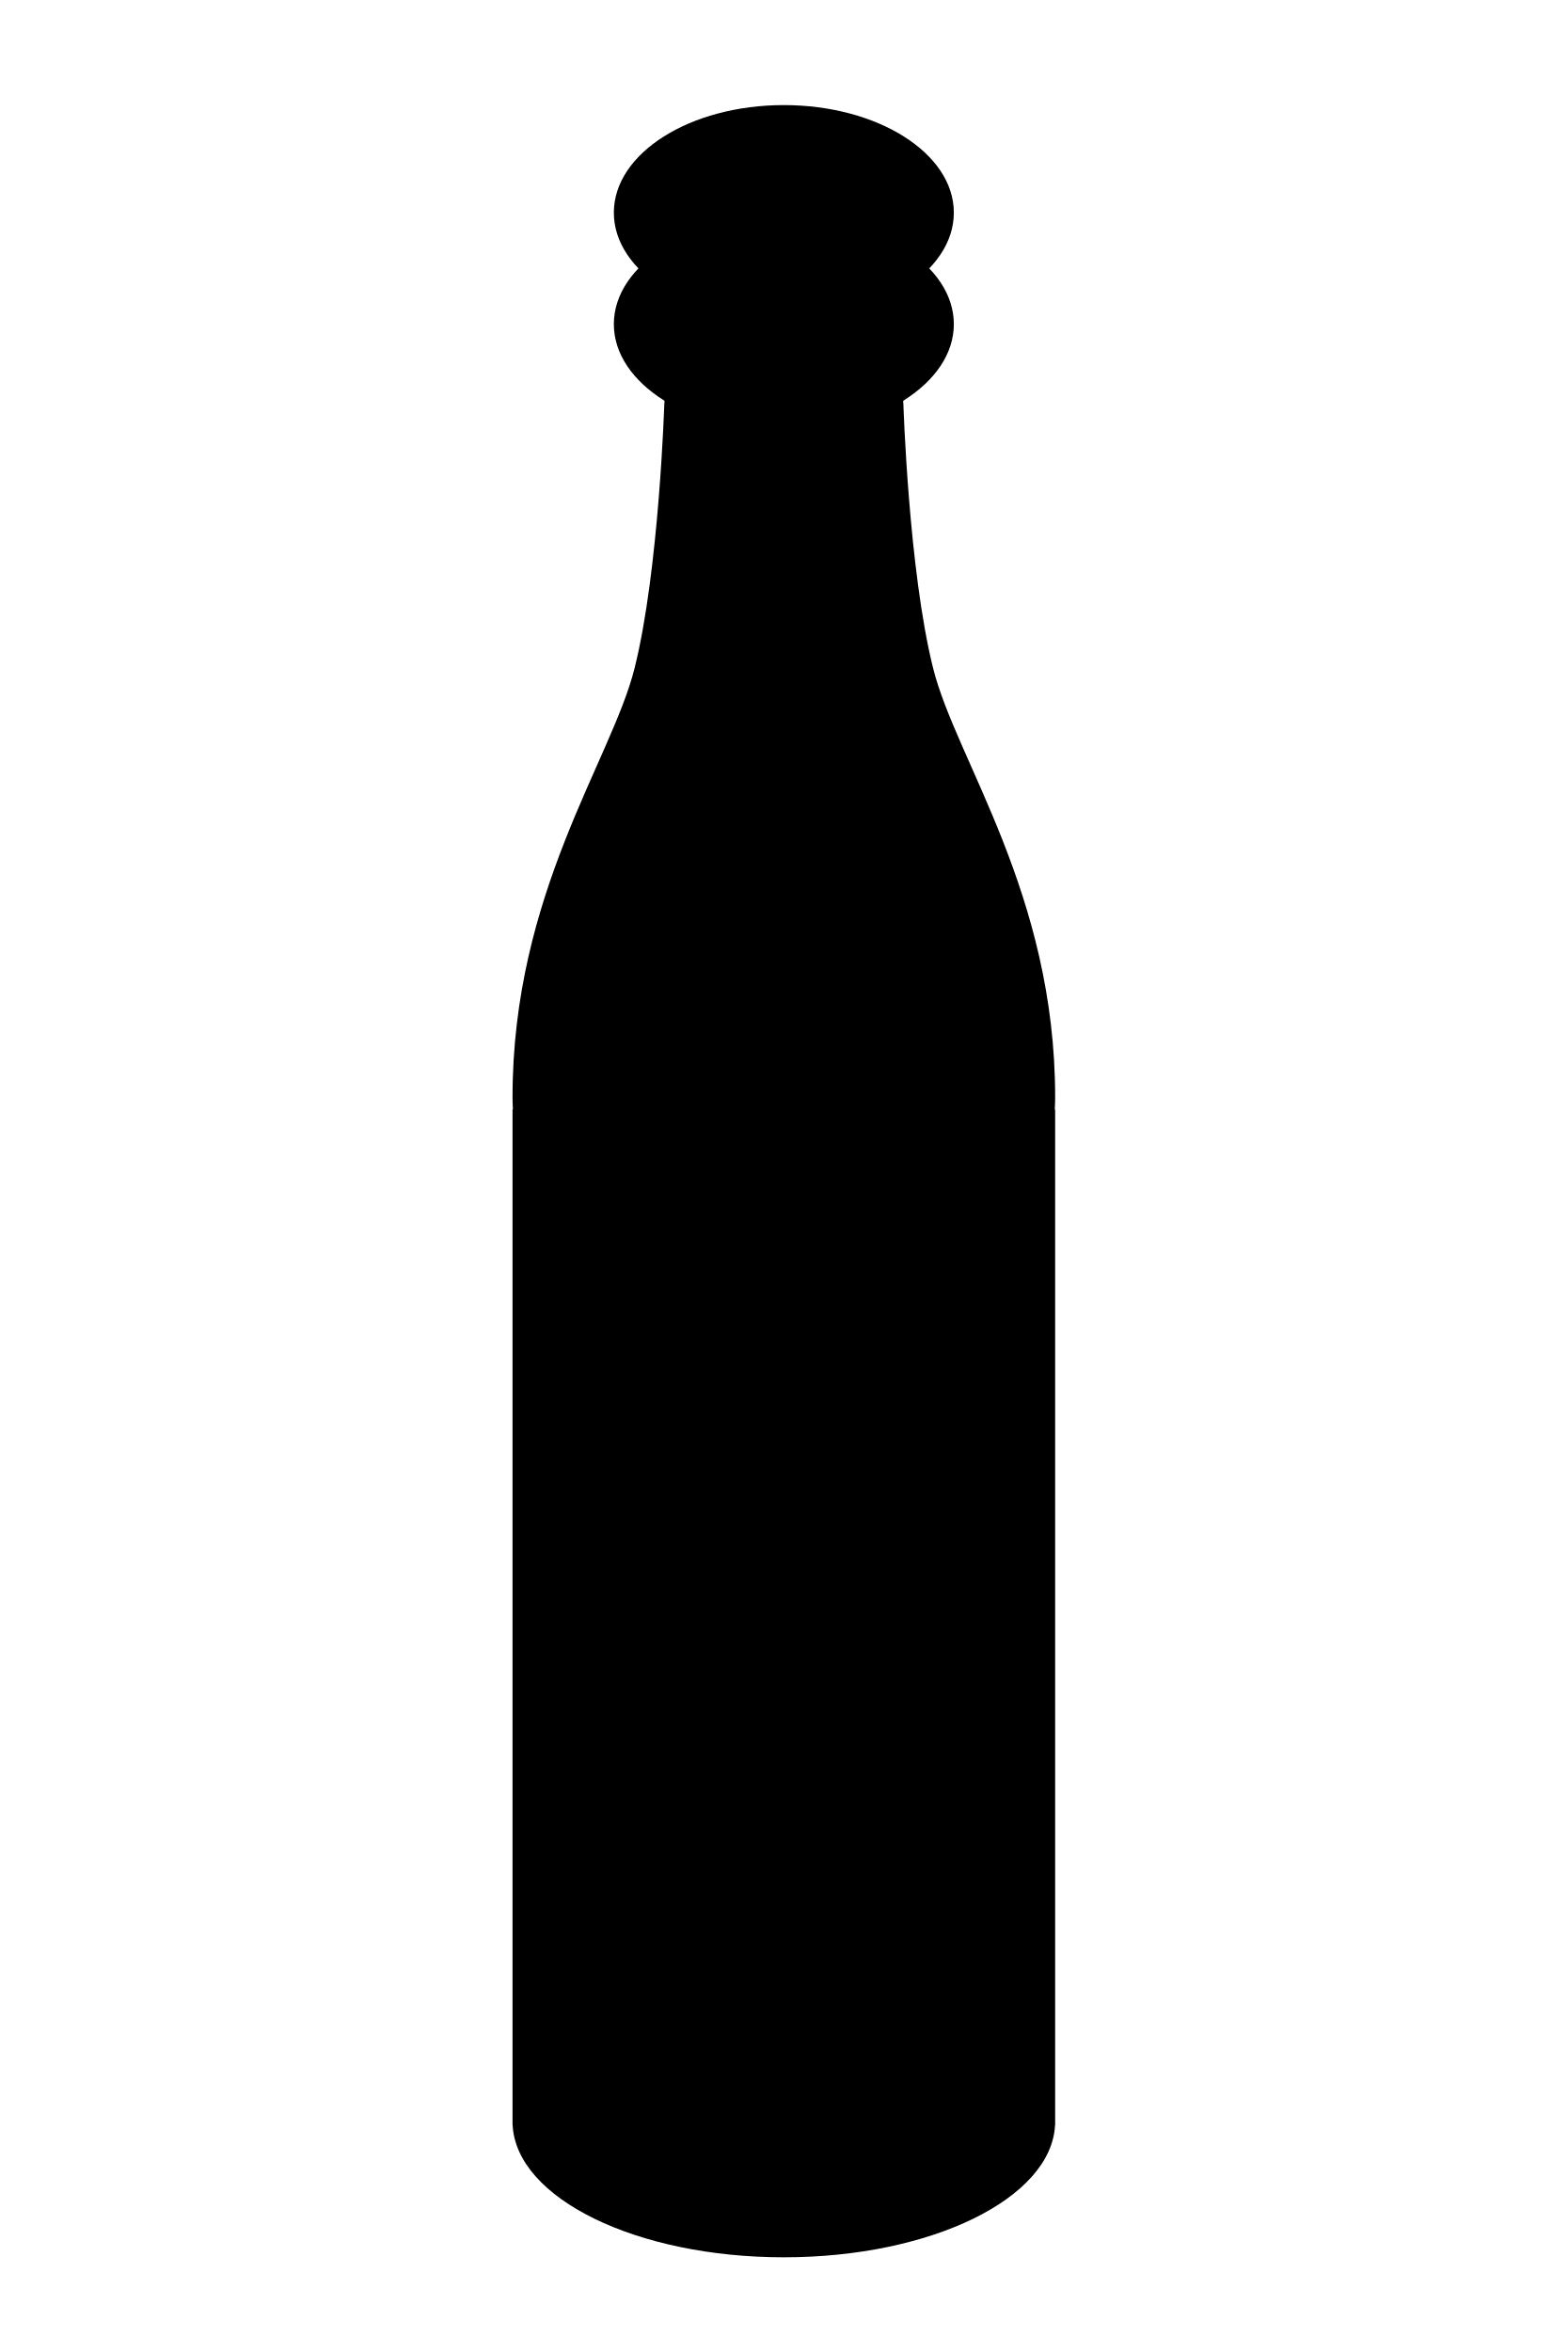
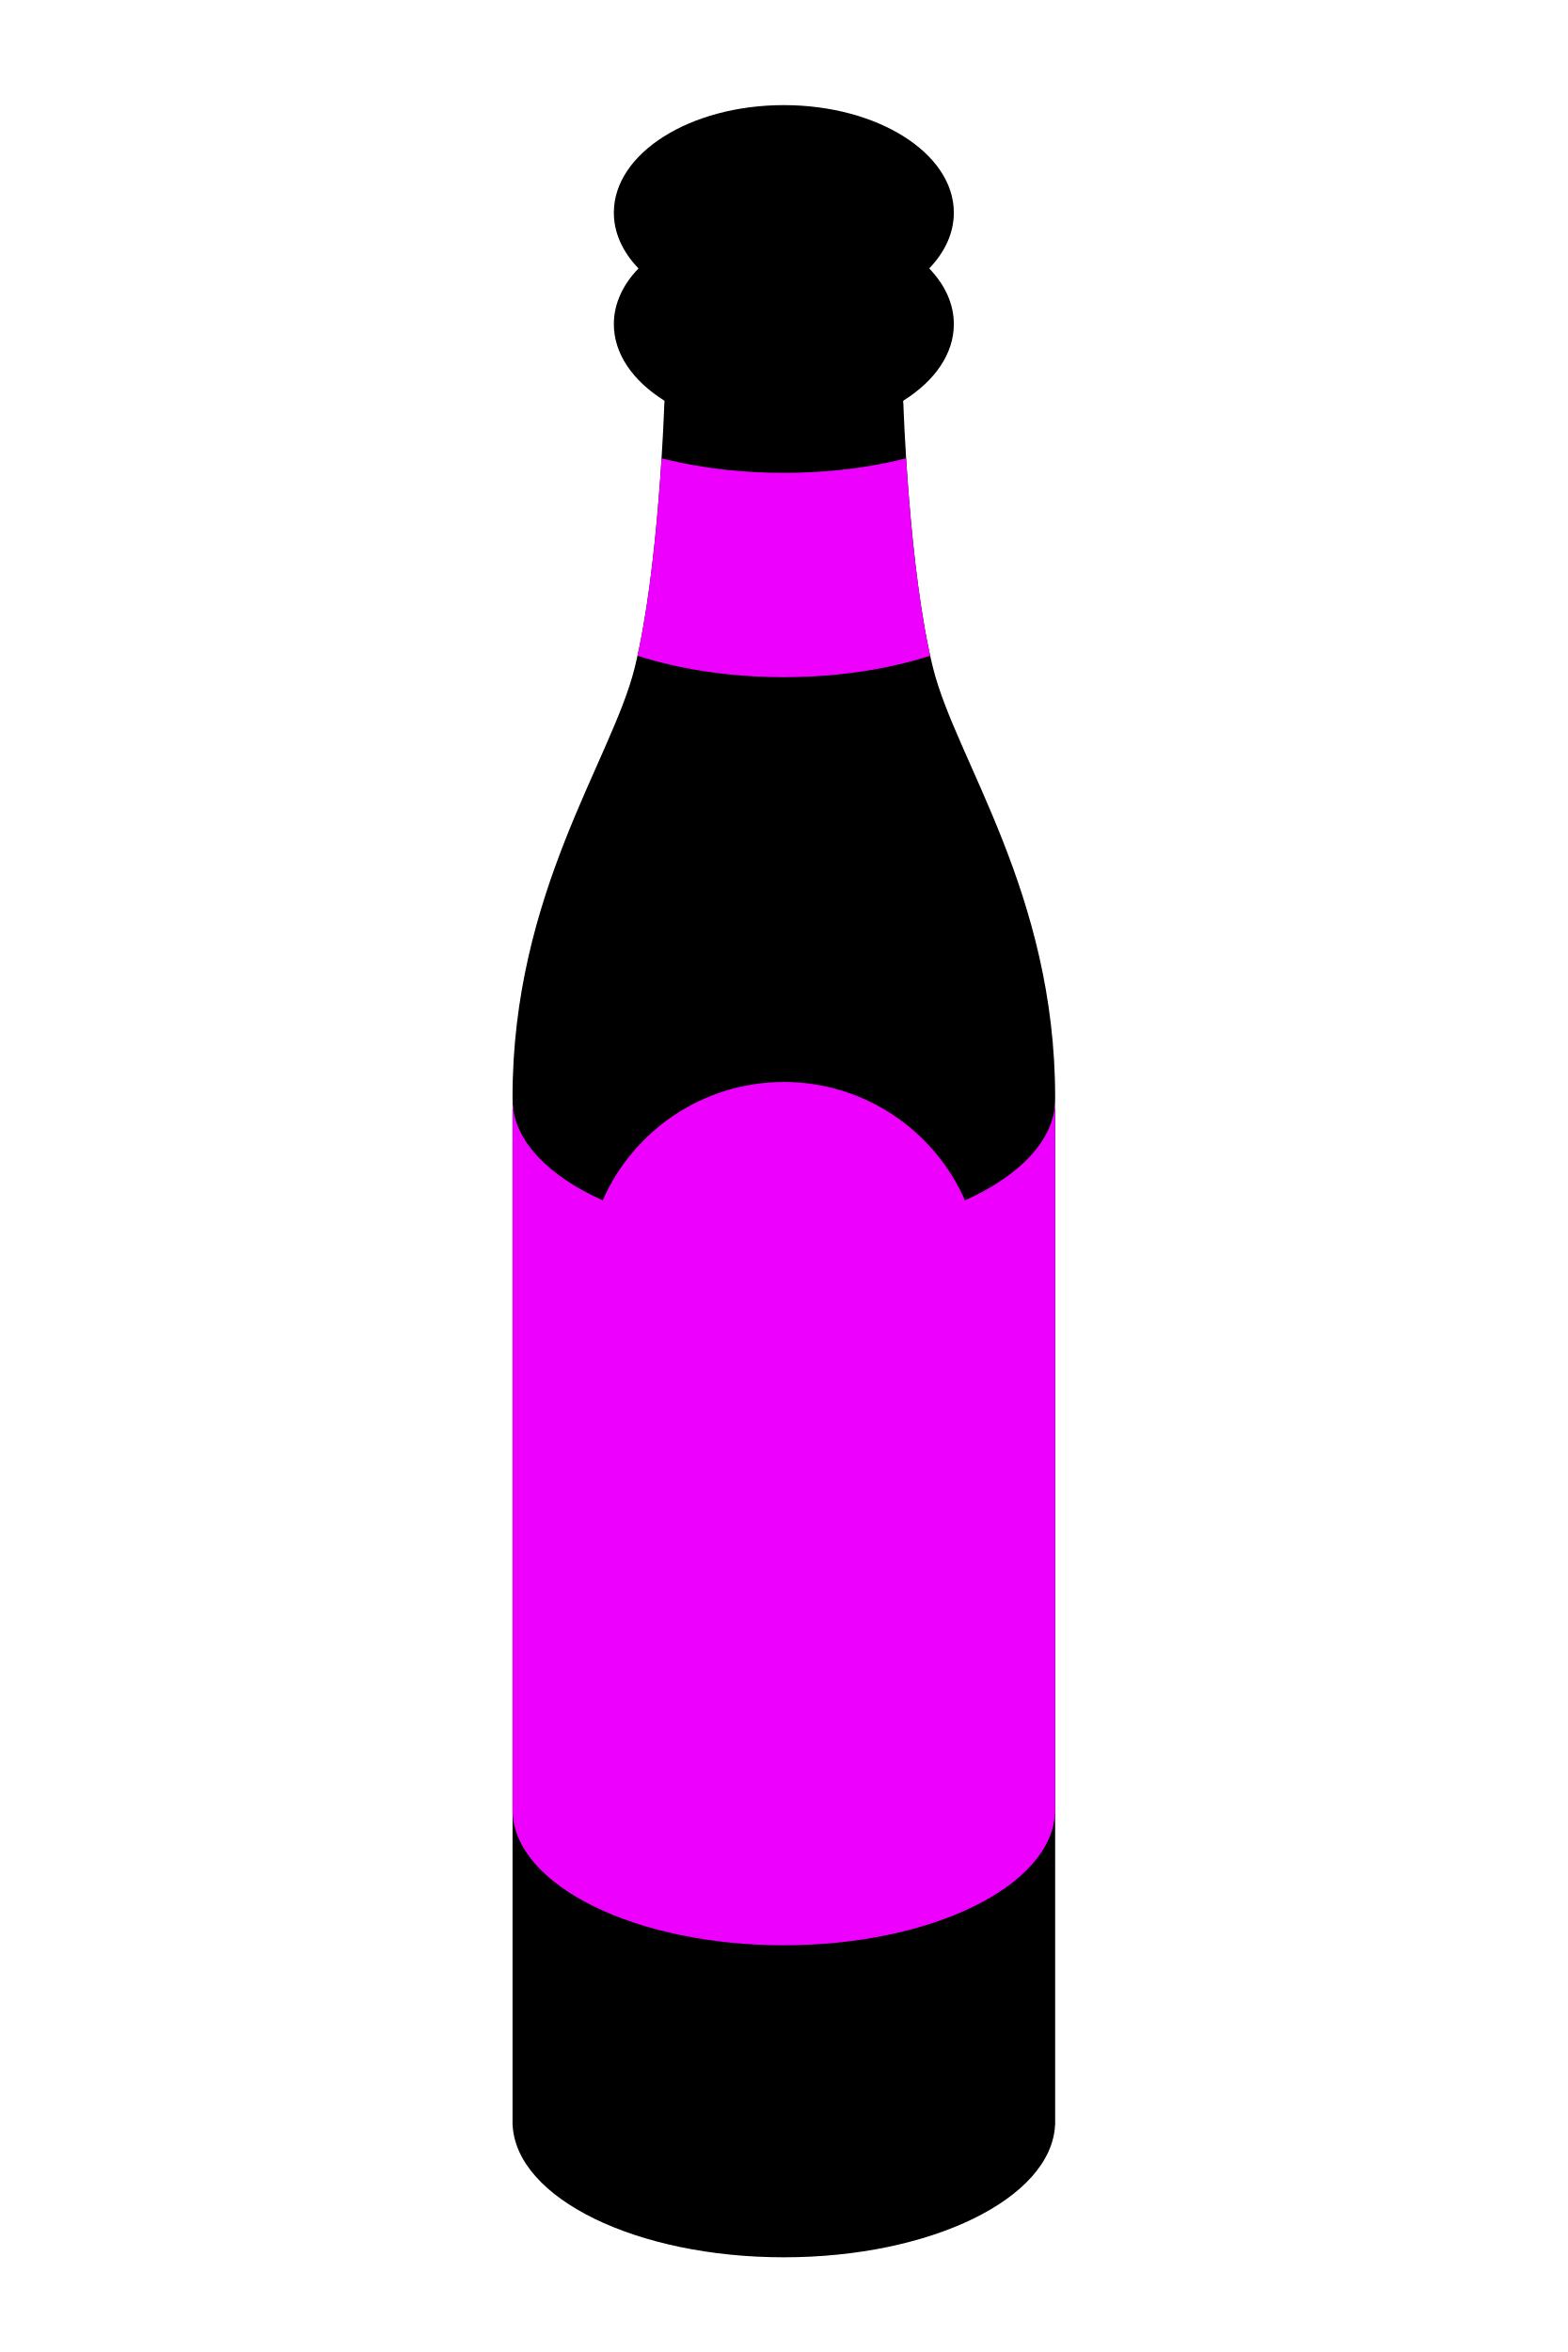
<svg xmlns="http://www.w3.org/2000/svg" width="100%" height="100%" viewBox="0 0 48 72" version="1.1" xml:space="preserve" style="fill-rule:evenodd;clip-rule:evenodd;stroke-linejoin:round;stroke-miterlimit:1.414;">
  <rect id="beer" x="0" y="0" width="48" height="72" style="fill:none;" />
-   <g>
-     <ellipse cx="24" cy="9.923" rx="5.205" ry="3.293" />
-     <ellipse cx="24" cy="6.51" rx="5.205" ry="3.293" />
+   <path d="M19.549,8.217c-0.479,-0.498 -0.754,-1.082 -0.754,-1.707c0,-1.817 2.332,-3.292 5.205,-3.292c2.873,0 5.205,1.475 5.205,3.292c0,0.625 -0.275,1.209 -0.754,1.707c0.479,0.498 0.754,1.082 0.754,1.706c0,1.818 -2.332,3.293 -5.205,3.293c-2.873,0 -5.205,-1.475 -5.205,-3.293c0,-0.624 0.275,-1.208 0.754,-1.706Z" />
+   <path d="M20.348,12.333c-0.005,-0.036 -0.007,-0.072 -0.007,-0.108c0,-1.01 1.64,-1.83 3.659,-1.83c2.019,0 3.659,0.82 3.659,1.83c0,0.036 -0.002,0.072 -0.007,0.108l0.007,0.001c0,0 0.158,5.111 0.912,8.123c0.702,2.811 3.736,6.887 3.736,13.128c0,0.127 -0.004,0.253 -0.012,0.376l0.012,0l0,31.095l-0.003,0c-0.116,2.242 -3.792,4.045 -8.304,4.045c-4.512,0 -8.188,-1.803 -8.304,-4.045l-0.003,0l0,-31.095l0.012,0c-0.008,-0.123 -0.012,-0.249 -0.012,-0.376c0,-6.241 3.034,-10.317 3.736,-13.128c0.754,-3.012 0.912,-8.123 0.912,-8.123l0.007,-0.001Z" />
+   <clipPath id="_clip1">
    <path d="M20.348,12.333c-0.005,-0.036 -0.007,-0.072 -0.007,-0.108c0,-1.01 1.64,-1.83 3.659,-1.83c2.019,0 3.659,0.82 3.659,1.83c0,0.036 -0.002,0.072 -0.007,0.108l0.007,0.001c0,0 0.158,5.111 0.912,8.123c0.702,2.811 3.736,6.887 3.736,13.128c0,0.127 -0.004,0.253 -0.012,0.376l0.012,0l0,31.095l-0.003,0c-0.116,2.242 -3.792,4.045 -8.304,4.045c-4.512,0 -8.188,-1.803 -8.304,-4.045l-0.003,0l0,-31.095l0.012,0c-0.008,-0.123 -0.012,-0.249 -0.012,-0.376c0,-6.241 3.034,-10.317 3.736,-13.128c0.754,-3.012 0.912,-8.123 0.912,-8.123l0.007,-0.001Z" />
+   </clipPath>
+   <g clip-path="url(#_clip1)">
+     <path d="M15.693,10.431l0.003,0c0.116,2.243 3.792,4.045 8.304,4.045c4.512,0 8.188,-1.802 8.304,-4.045l0.003,0l0,6.255l-0.003,0c-0.116,2.242 -3.792,4.044 -8.304,4.044c-4.512,0 -8.188,-1.802 -8.304,-4.044l-0.003,0l0,-6.255Z" style="fill:#e0f;" />
  </g>
+   <path d="M18.453,36.745c0.938,-2.133 3.07,-3.623 5.547,-3.623c2.477,0 4.609,1.49 5.547,3.623c1.643,-0.738 2.696,-1.799 2.757,-2.982l0.003,0l0,21.741l-0.003,0c-0.116,2.242 -3.792,4.045 -8.304,4.045c-4.512,0 -8.188,-1.803 -8.304,-4.045l-0.003,0l0,-21.741l0.003,0c0.061,1.183 1.114,2.244 2.757,2.982Z" style="fill:#e0f;" />
</svg>
